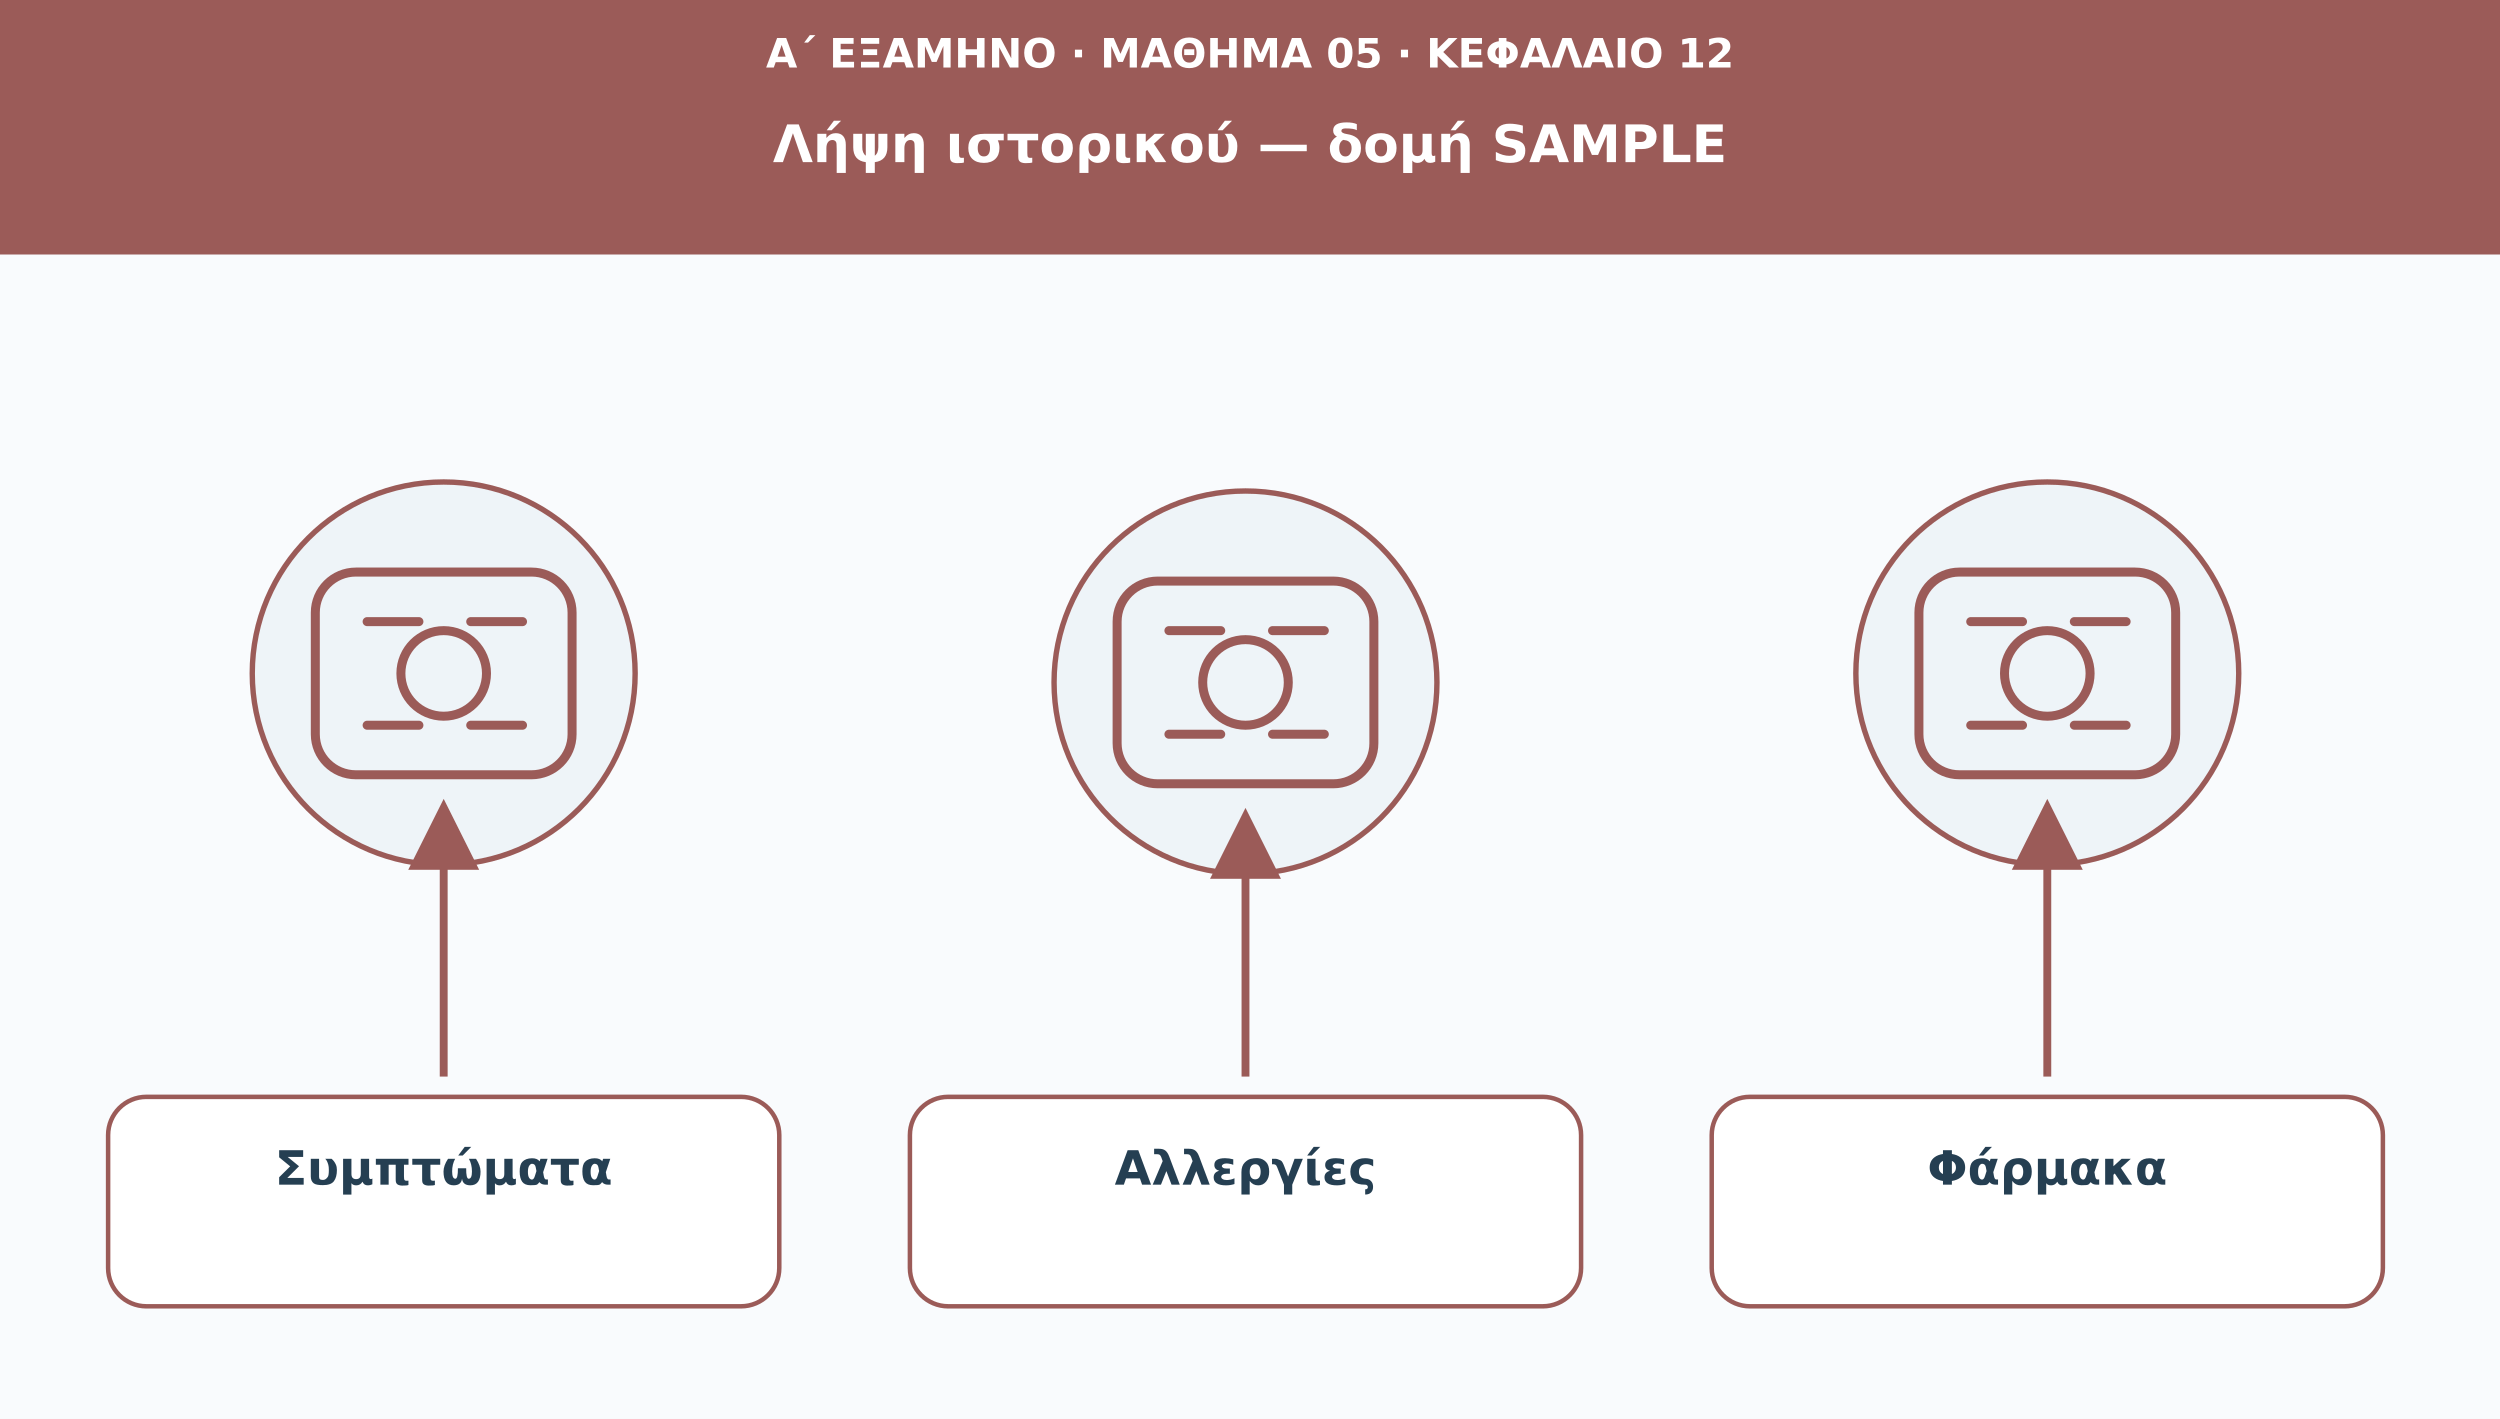
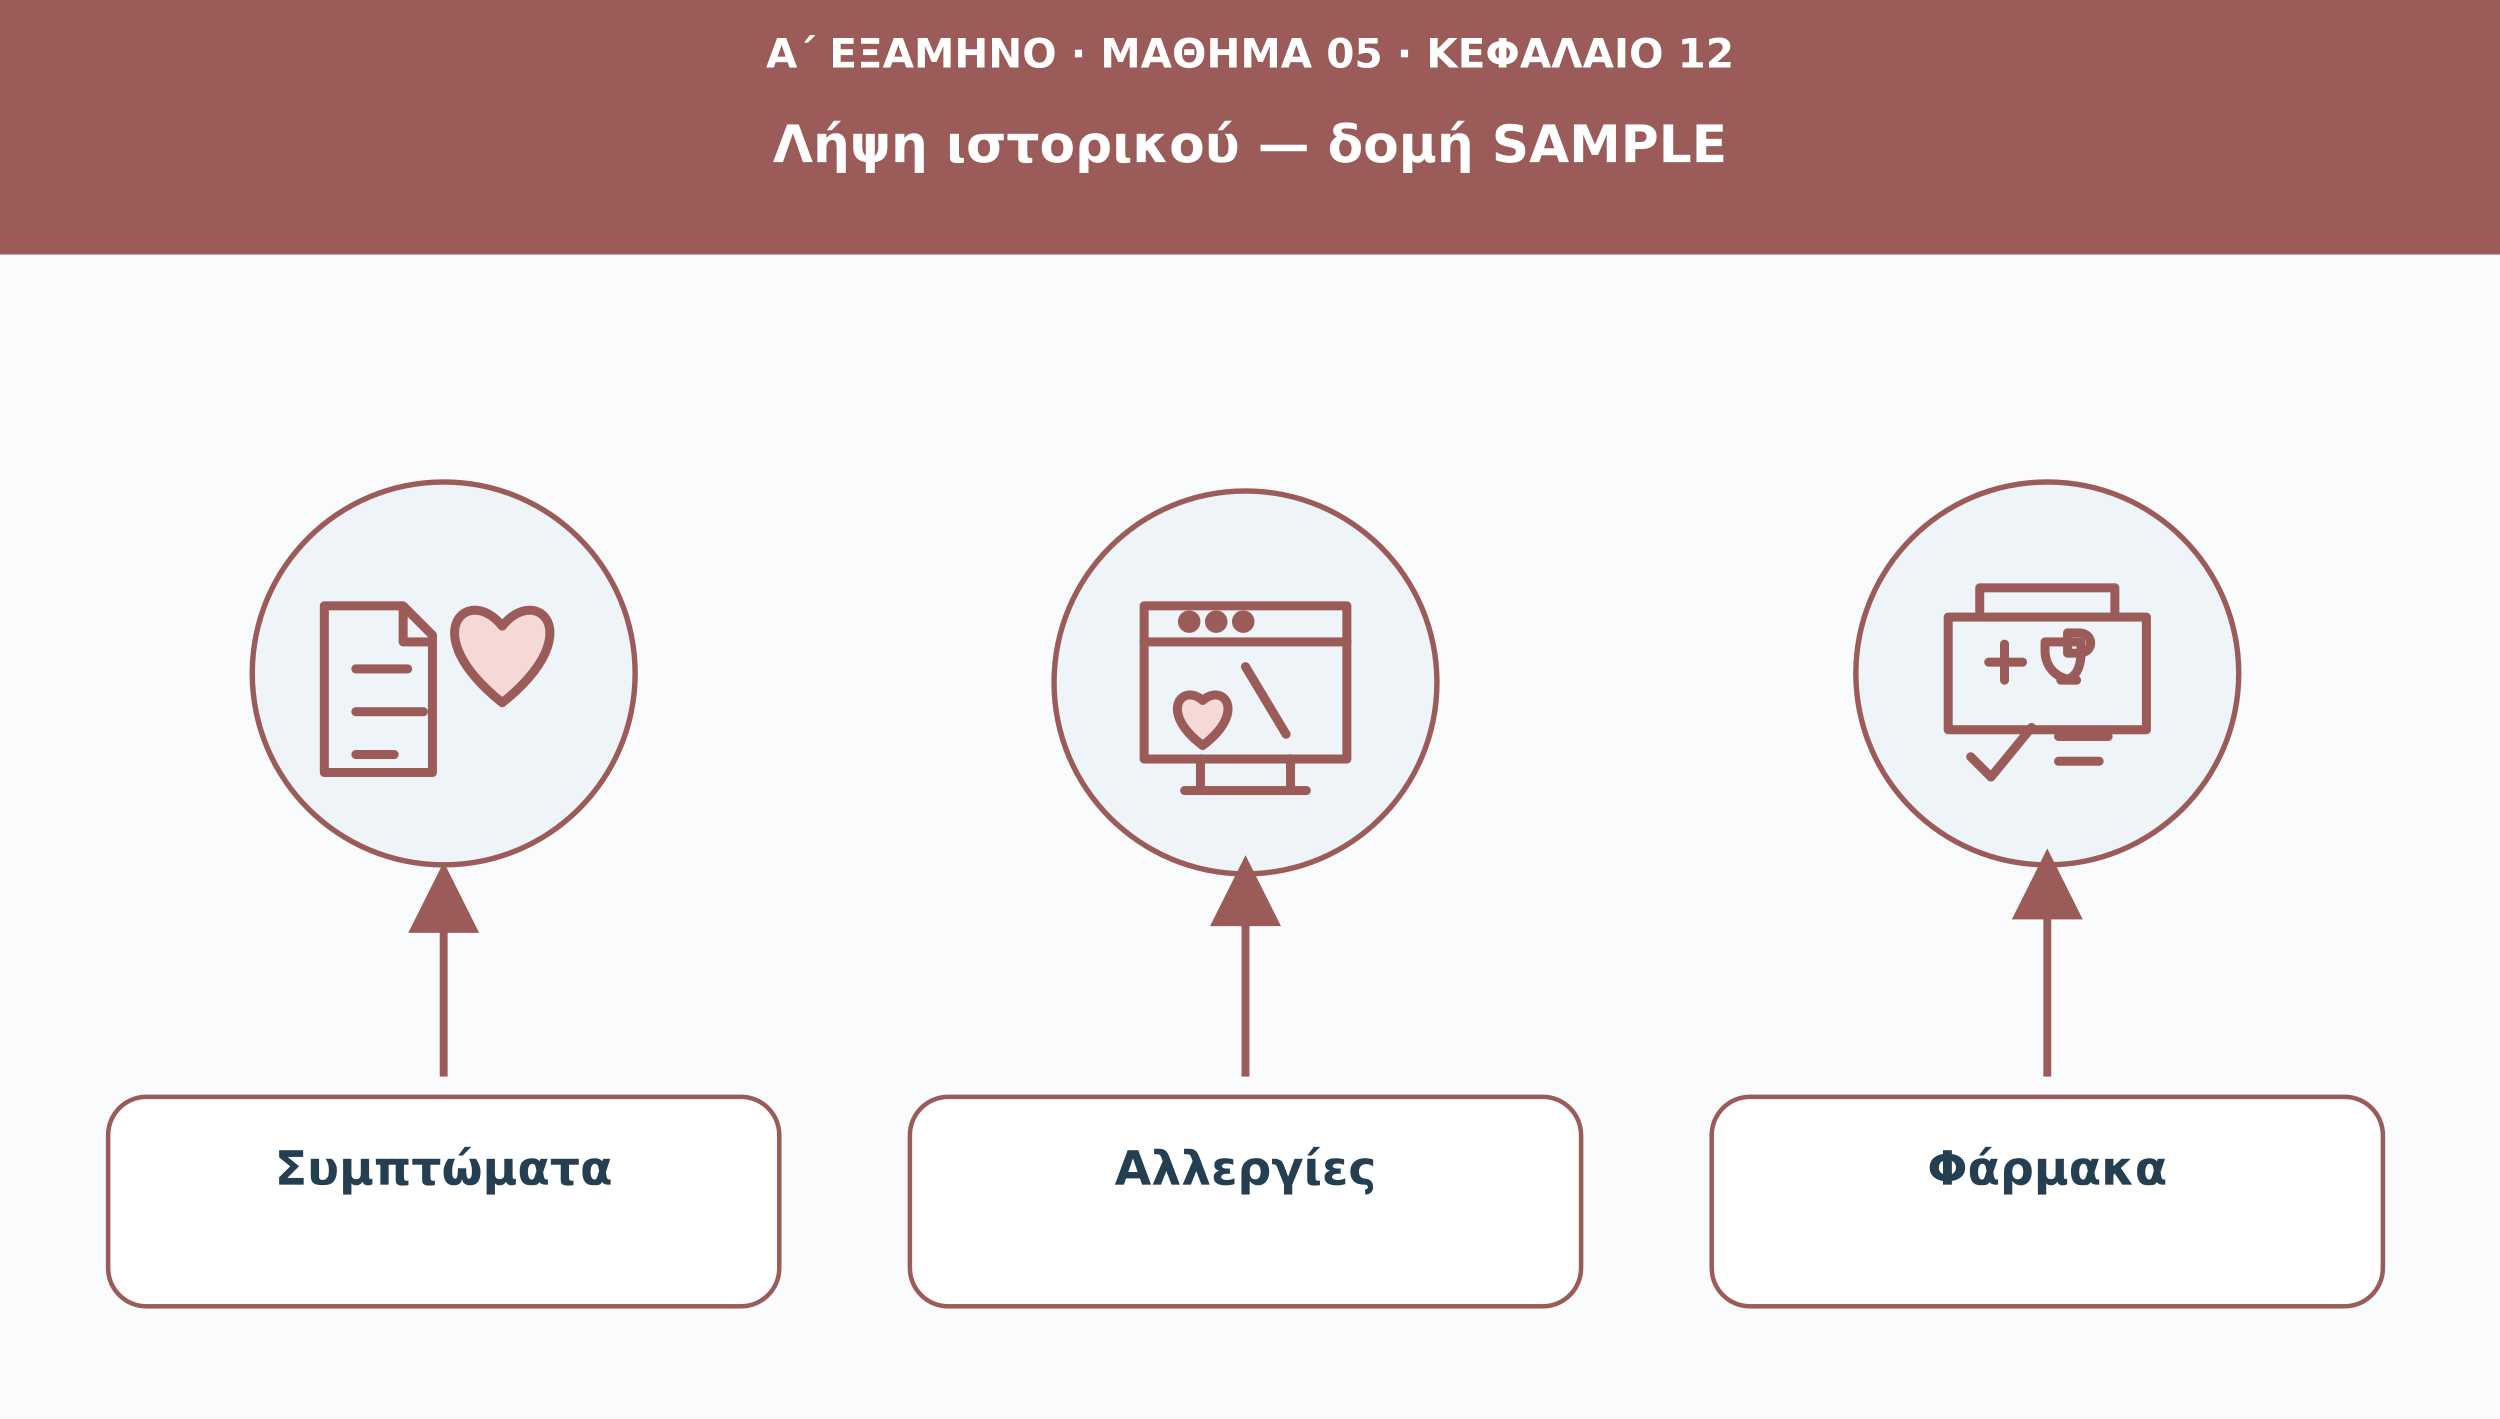
<svg xmlns="http://www.w3.org/2000/svg" viewBox="0 0 1110 630" role="img" aria-labelledby="t d">
  <defs>
    <marker id="arr" viewBox="0 0 10 10" markerWidth="9" markerHeight="9" refX="8" refY="5" orient="auto">
      <path d="M0 0L10 5L0 10Z" fill="#9b5b58" />
    </marker>
  </defs>
  <rect width="1110" height="630" fill="#f9fbfd" />
  <rect width="1110" height="113" fill="#9b5b58" />
  <text x="555" y="30" font-family="DejaVu Sans,Arial,sans-serif" font-size="18" fill="#ffffff" font-weight="690" text-anchor="middle">Α΄ ΕΞΑΜΗΝΟ · ΜΑΘΗΜΑ 05 · ΚΕΦΑΛΑΙΟ 12</text>
  <text x="555" y="72" font-family="DejaVu Sans,Arial,sans-serif" font-size="23" fill="#ffffff" font-weight="720" text-anchor="middle">Λήψη ιστορικού — δομή SAMPLE</text>
  <circle cx="197" cy="299" r="85" fill="#eef4f8" stroke="#9b5b58" stroke-width="2.4" />
  <g transform="translate(197 299)" fill="none" stroke="#9b5b58" stroke-width="4" stroke-linecap="round" stroke-linejoin="round">
-     <rect x="-57" y="-45" width="114" height="90" rx="18" />
-     <circle r="19" />
-     <path d="M-34-23h23m23 0h23m-69 46h23m23 0h23" />
+     <path d="M-53-30h35l13 13v61h-48zM-18-30v16h13M-39-2h23m-23 19h30m-30 19h17" />
+     <path d="M26-21c-15-19-39 3 0 34 39-31 15-53 0-34z" fill="#f5d9d7" />
  </g>
-   <path d="M197 478L197 361" stroke="#9b5b58" stroke-width="3.5" marker-end="url(#arr)" />
+   <path d="M197 478L197 389" stroke="#9b5b58" stroke-width="3.5" marker-end="url(#arr)" />
  <rect x="48" y="487" width="298" height="93" rx="17" fill="#ffffff" stroke="#9b5b58" stroke-width="2" />
  <text x="197" y="526" font-family="DejaVu Sans,Arial,sans-serif" font-size="21" fill="#253f52" font-weight="700" text-anchor="middle">Συμπτώματα</text>
  <circle cx="553" cy="303" r="85" fill="#eef4f8" stroke="#9b5b58" stroke-width="2.4" />
  <g transform="translate(553 303)" fill="none" stroke="#9b5b58" stroke-width="4" stroke-linecap="round" stroke-linejoin="round">
-     <rect x="-57" y="-45" width="114" height="90" rx="18" />
-     <circle r="19" />
-     <path d="M-34-23h23m23 0h23m-69 46h23m23 0h23" />
+     <path d="M-45-34h90v68h-90z" />
+     <path d="M-45-18h90" />
+     <path d="M0-7l18 30" />
+     <circle cx="-25" cy="-27" r="3" fill="#9b5b58" />
+     <circle cx="-13" cy="-27" r="3" fill="#9b5b58" />
+     <circle cx="-1" cy="-27" r="3" fill="#9b5b58" />
+     <path d="M-20 34v14m40-14v14m-47 0h54" />
+     <path d="M-19 8c-9-8-20 5 0 20 20-15 9-28 0-20z" fill="#f5d9d7" />
  </g>
-   <path d="M553 478L553 365" stroke="#9b5b58" stroke-width="3.5" marker-end="url(#arr)" />
+   <path d="M553 478L553 386" stroke="#9b5b58" stroke-width="3.5" marker-end="url(#arr)" />
  <rect x="404" y="487" width="298" height="93" rx="17" fill="#ffffff" stroke="#9b5b58" stroke-width="2" />
  <text x="553" y="526" font-family="DejaVu Sans,Arial,sans-serif" font-size="21" fill="#253f52" font-weight="700" text-anchor="middle">Αλλεργίες</text>
  <circle cx="909" cy="299" r="85" fill="#eef4f8" stroke="#9b5b58" stroke-width="2.4" />
  <g transform="translate(909 299)" fill="none" stroke="#9b5b58" stroke-width="4" stroke-linecap="round" stroke-linejoin="round">
-     <rect x="-57" y="-45" width="114" height="90" rx="18" />
-     <circle r="19" />
-     <path d="M-34-23h23m23 0h23m-69 46h23m23 0h23" />
+     <path d="M-44-25h88v50h-88zM-30-25v-13h60v13" />
+     <path d="M-26-5h15m-8-8v16m32 0c-9 0-14-6-14-13v-4h16v4c0 7-2 13-9 13z" />
+     <path d="M9-18h5c7 0 7 9 0 9h-5z" />
+     <path d="M-34 37l9 9 18-22m12 4h22m-22 11h18" />
  </g>
-   <path d="M909 478L909 361" stroke="#9b5b58" stroke-width="3.5" marker-end="url(#arr)" />
+   <path d="M909 478L909 383" stroke="#9b5b58" stroke-width="3.5" marker-end="url(#arr)" />
  <rect x="760" y="487" width="298" height="93" rx="17" fill="#ffffff" stroke="#9b5b58" stroke-width="2" />
  <text x="909" y="526" font-family="DejaVu Sans,Arial,sans-serif" font-size="21" fill="#253f52" font-weight="700" text-anchor="middle">Φάρμακα</text>
</svg>
